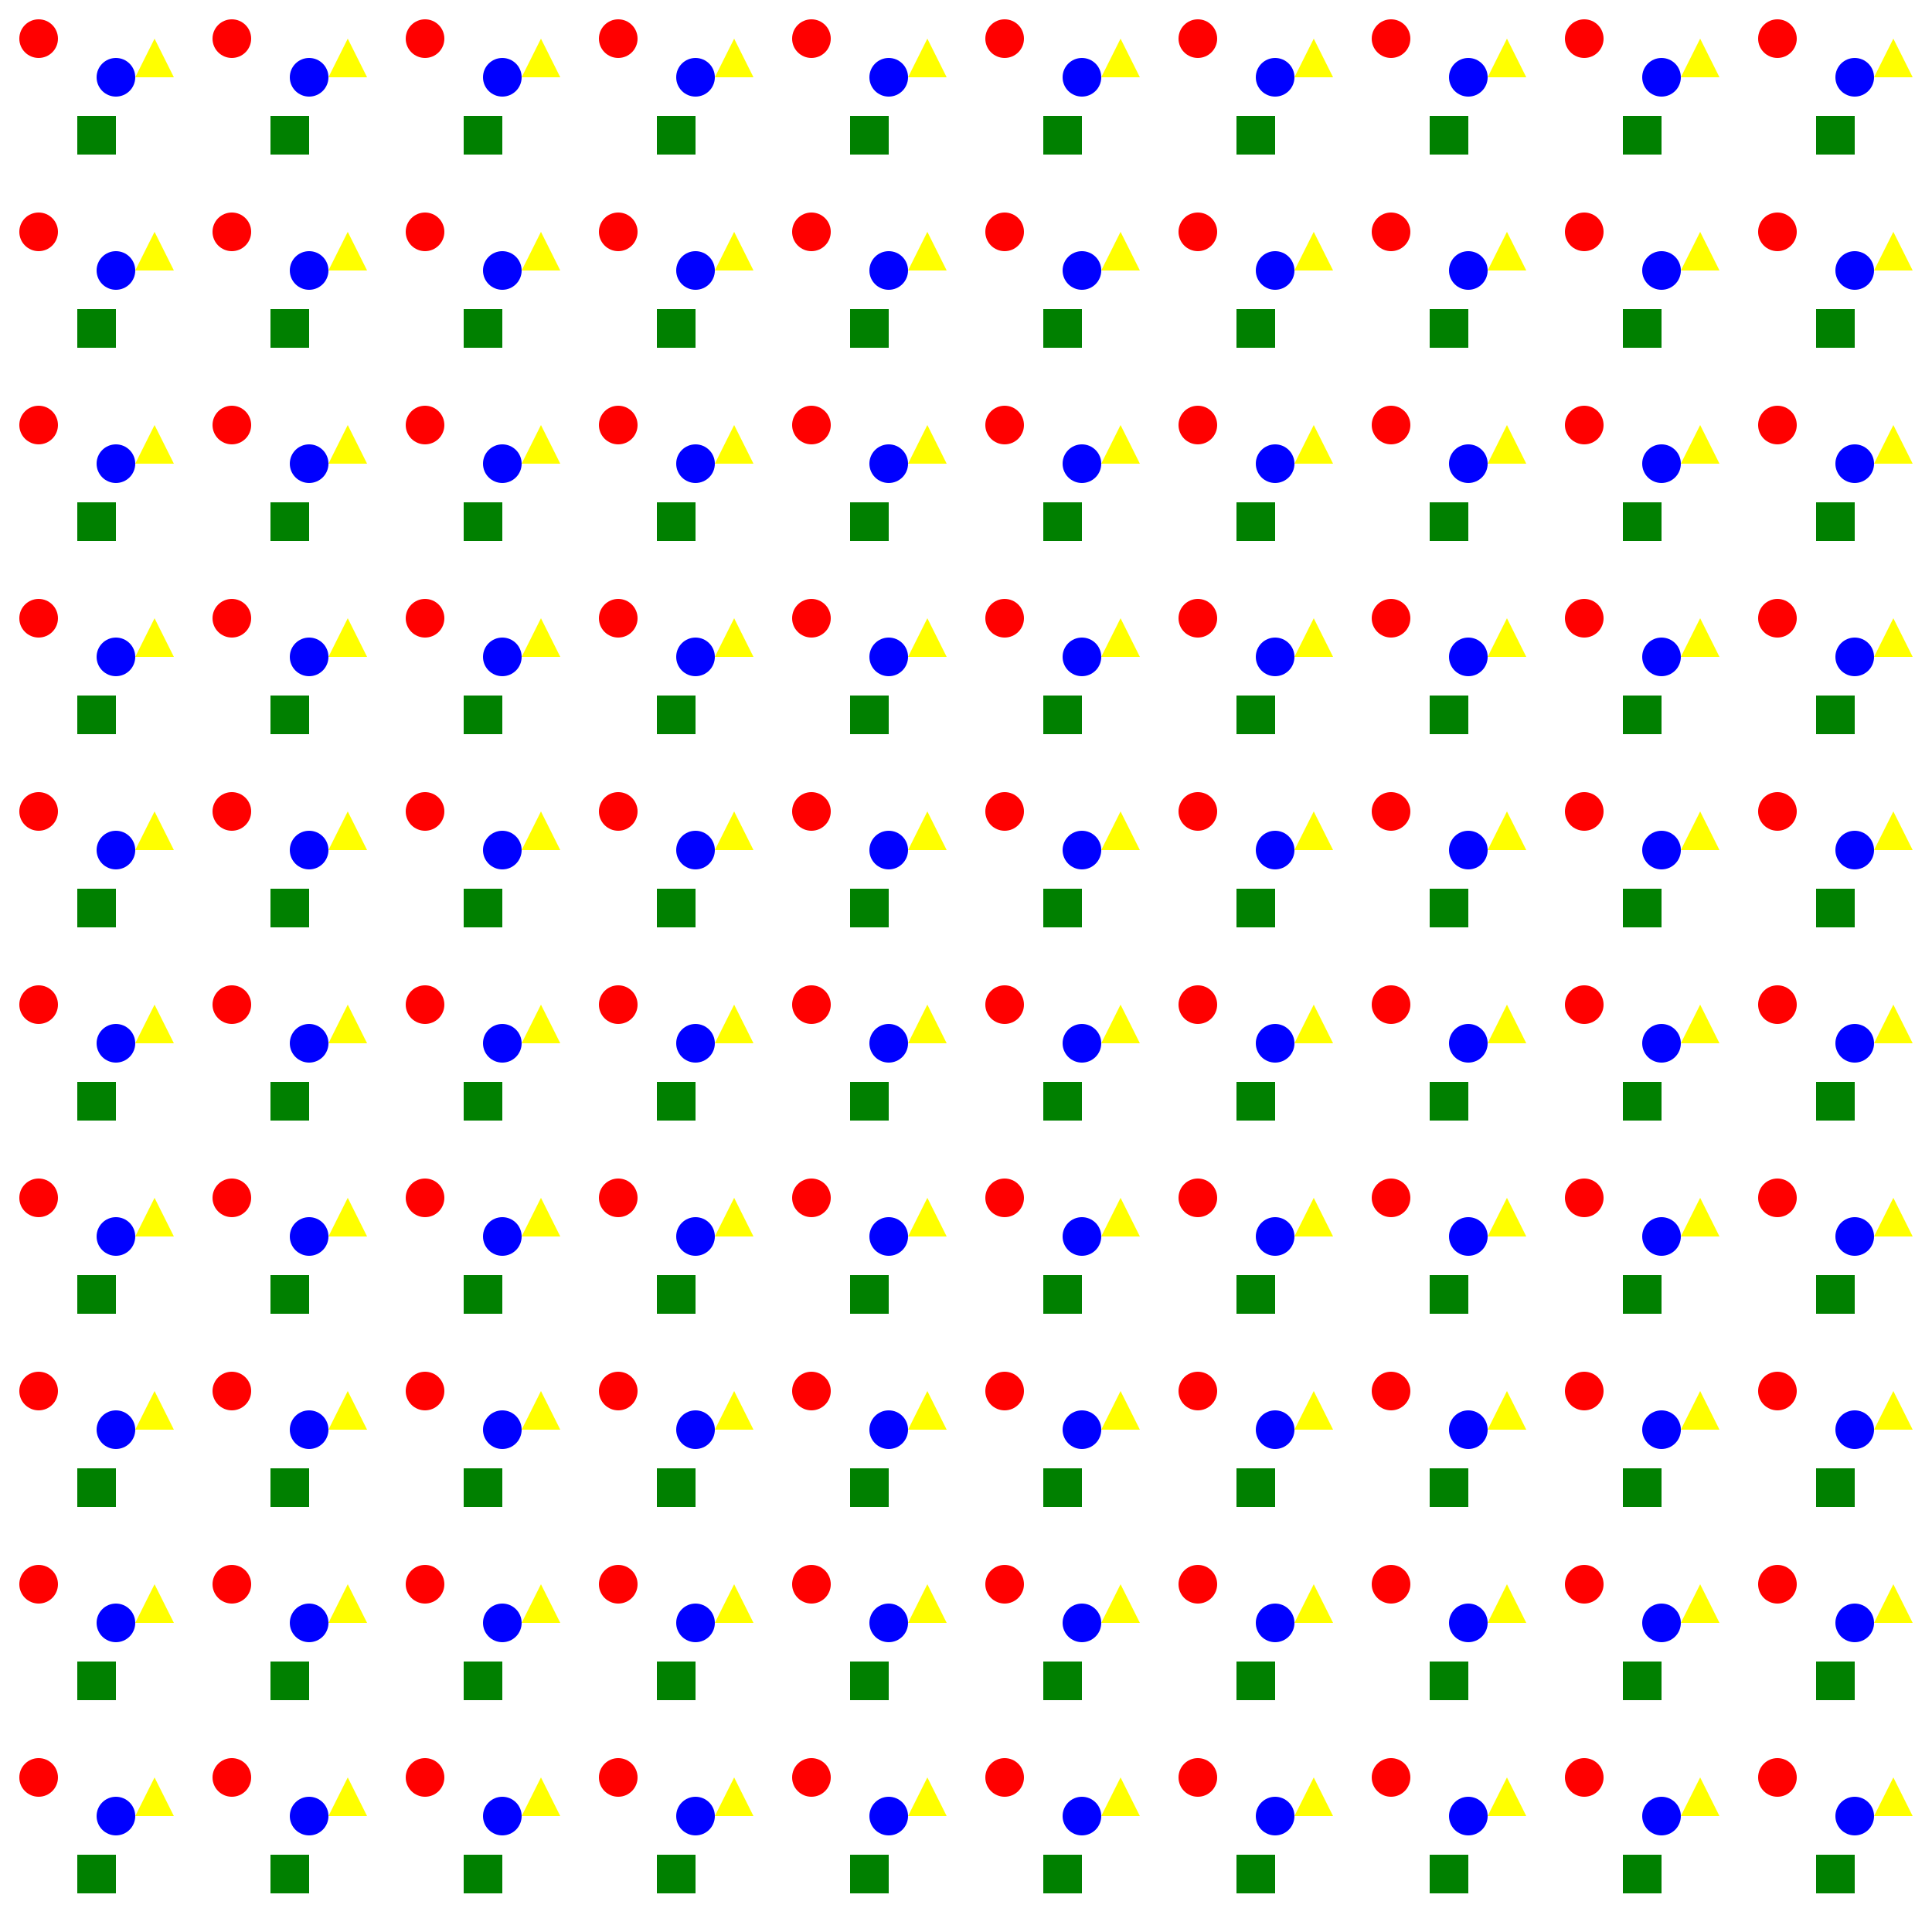
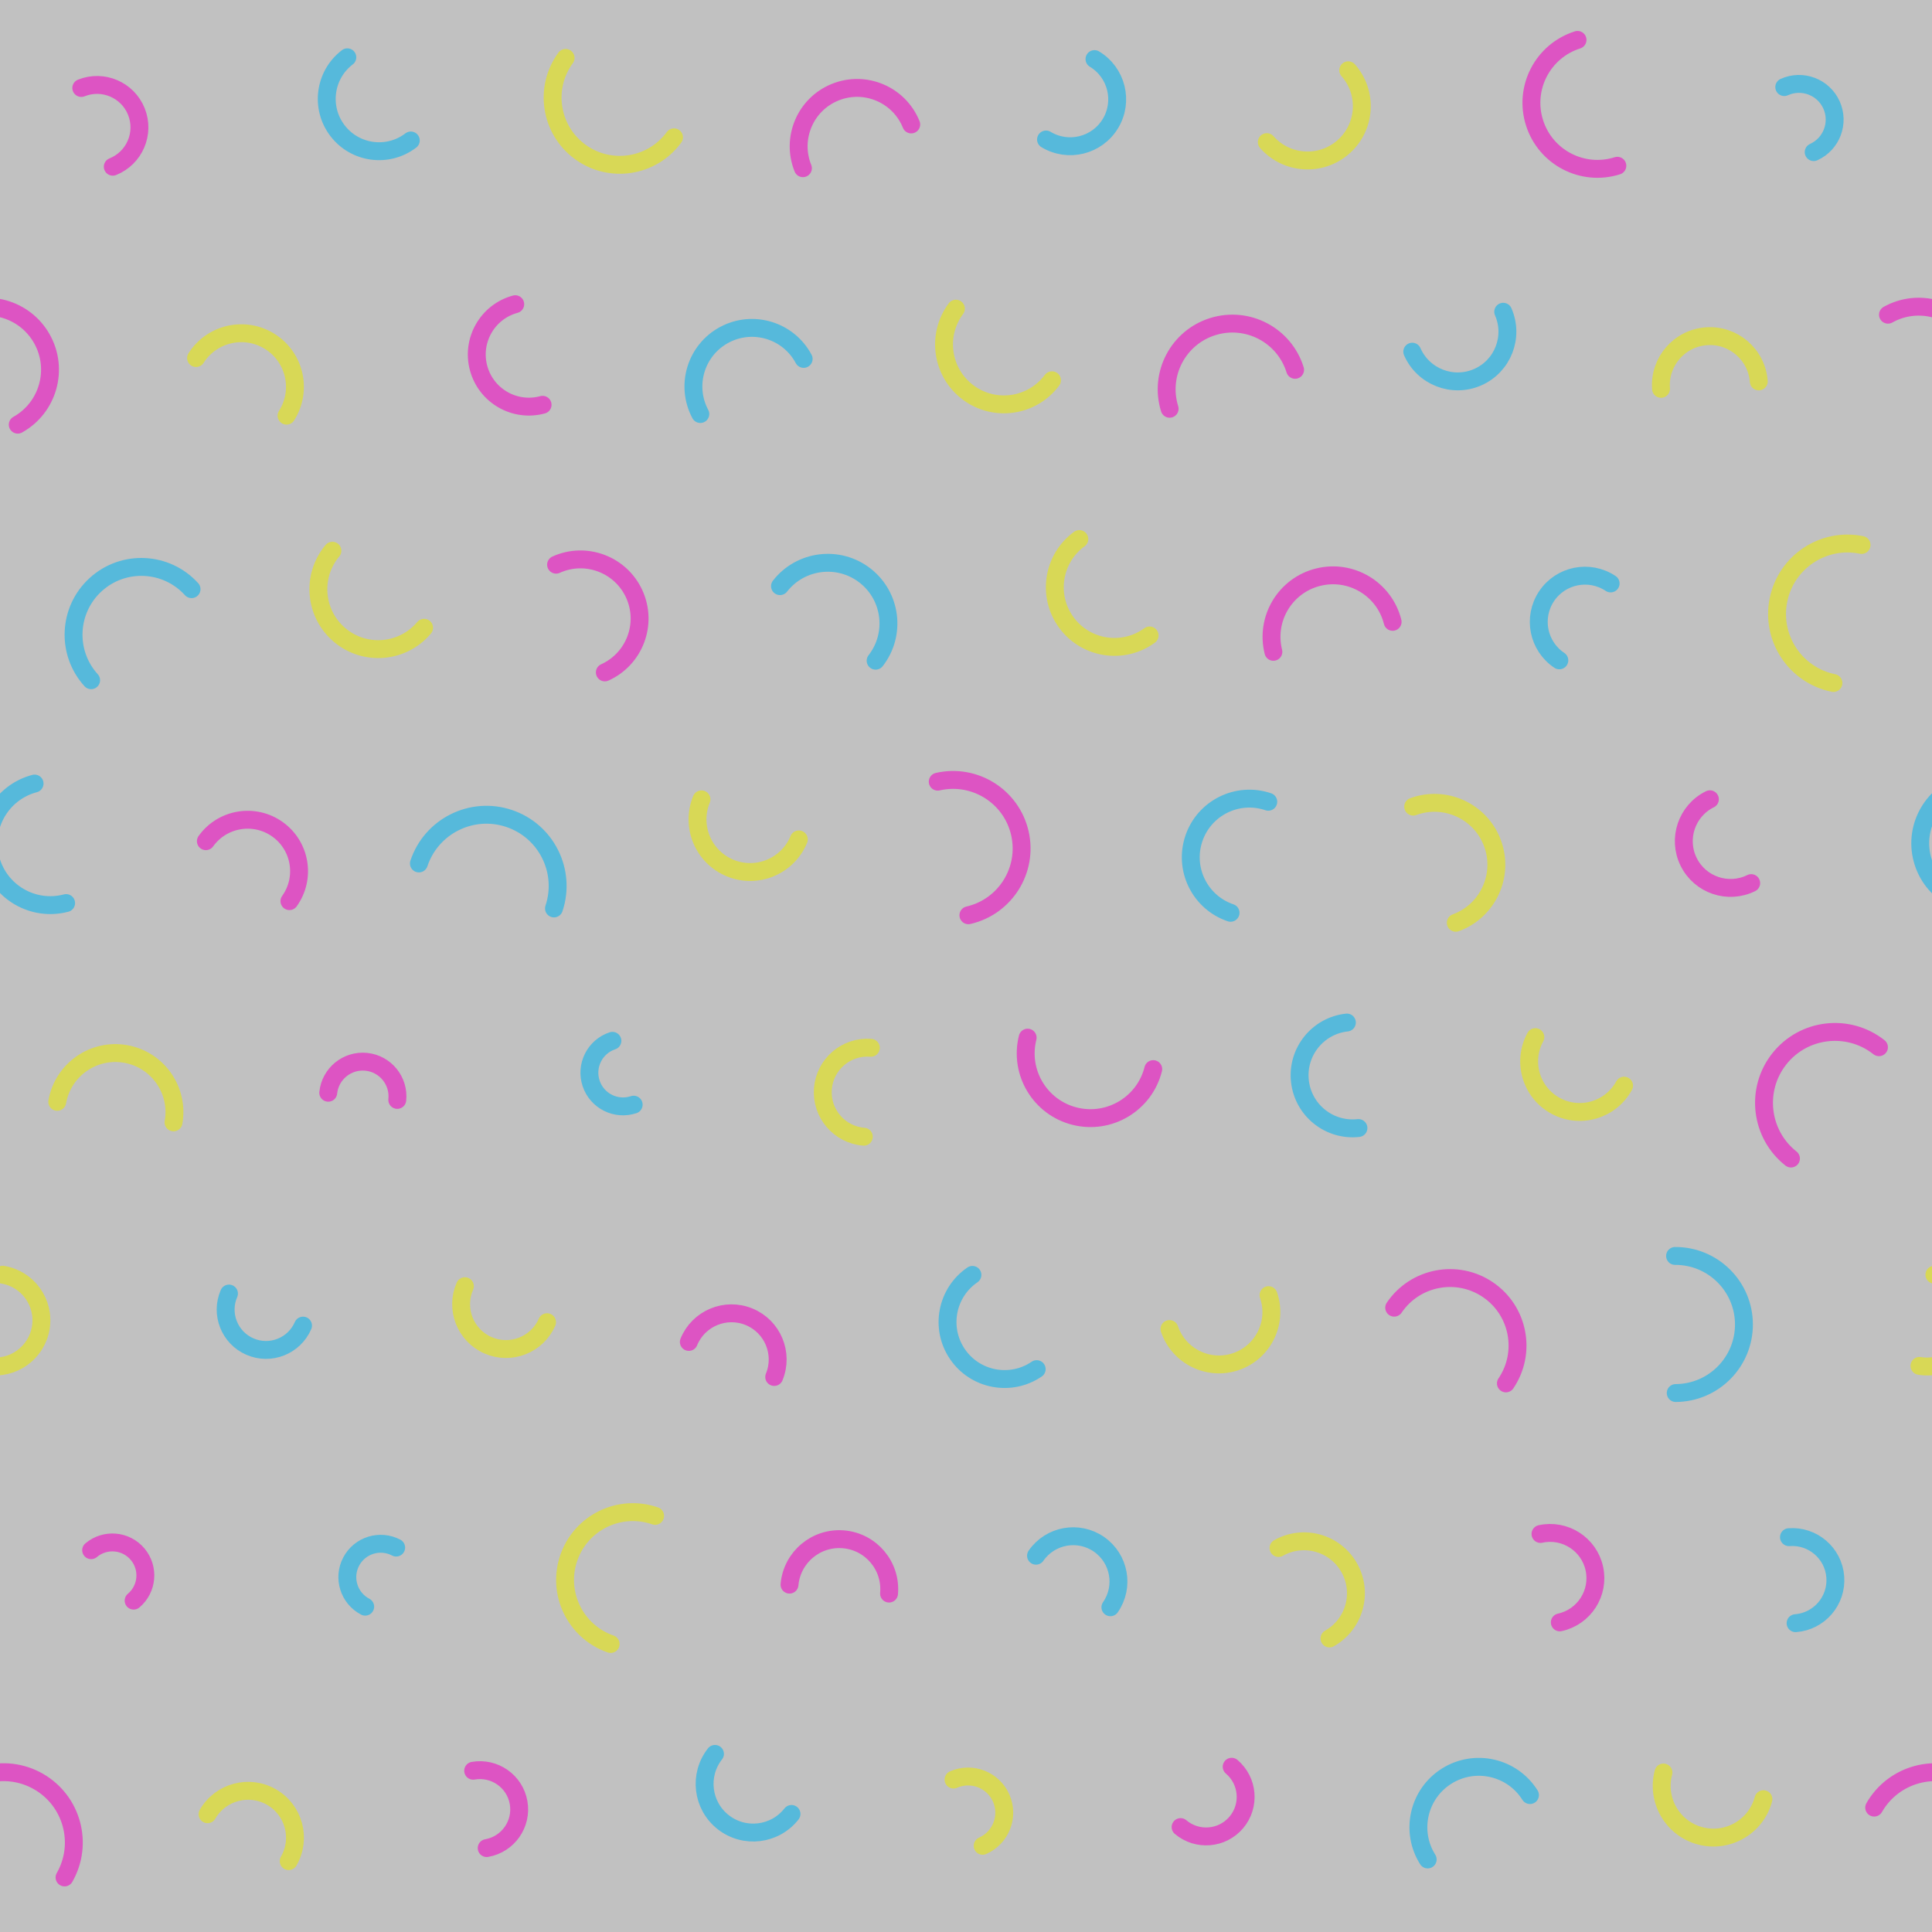
- <svg xmlns="http://www.w3.org/2000/svg" width="500" height="500" viewBox="0 0 500 500">
-   <defs>
-     <pattern id="confetti" patternUnits="userSpaceOnUse" width="50" height="50">
-       <circle cx="10" cy="10" r="5" fill="red" />
-       <circle cx="30" cy="20" r="5" fill="blue" />
-       <rect x="20" y="30" width="10" height="10" fill="green" />
-       <polygon points="40,10 45,20 35,20" fill="yellow" />
-     </pattern>
-   </defs>
-   <rect width="100%" height="100%" fill="url(#confetti)" />
+ <svg xmlns="http://www.w3.org/2000/svg" viewBox="0 0 1080 1080">
+   <path fill="#c1c1c1" d="M0 0h1080v1080H0z" />
+   <g fill="none" stroke-linecap="round" stroke-linejoin="round" stroke-width="10">
+     <path stroke="#dd54c3" d="M45.44 49.18c12.16-4.86 25.95 1.05 30.81 13.21S75.2 88.34 63.04 93.2m385.8.83c-6.75-16.72 1.32-35.75 18.04-42.5s35.75 1.32 42.5 18.04m394.73 23.09c-19.43 6.15-40.16-4.62-46.31-24.05s4.62-40.16 24.05-46.31M303.31 226.28c-15.53 4.22-31.54-4.94-35.76-20.47s4.94-31.54 20.47-35.76m365.81 58.46c-6.02-19.37 4.81-39.95 24.18-45.96 19.37-6.02 39.95 4.81 45.96 24.18m331.42-30.81c16.97-9.49 38.43-3.43 47.92 13.55 9.49 16.97 3.43 38.43-13.55 47.92m-778.91 78.27c16.63-7.53 36.21-.15 43.74 16.48s.15 36.21-16.48 43.74m373.72-11.51c-4.63-18.41 6.54-37.08 24.95-41.71s37.08 6.54 41.71 24.95M115.08 470.23c9.25-12.9 27.21-15.85 40.11-6.6s15.85 27.21 6.6 40.11m362.41-66.78c20.62-4.73 41.18 8.15 45.91 28.77s-8.15 41.18-28.77 45.91m437.59-17.98c-12.94 6.38-28.6 1.05-34.98-11.89s-1.05-28.6 11.89-34.98M183.49 610.85c1.11-10.66 10.65-18.4 21.3-17.29 10.66 1.11 18.4 10.65 17.29 21.3m422.59-17.22c-4.86 19.39-24.51 31.17-43.9 26.31s-31.17-24.51-26.31-43.9m426.7 67.58c-17.18-13.58-20.1-38.53-6.52-55.71s38.53-20.1 55.71-6.52M385.06 750.15c5.41-13.18 20.48-19.48 33.66-14.07s19.48 20.48 14.07 33.66M779.36 731c11.69-17.24 35.15-21.75 52.39-10.06s21.75 35.15 10.06 52.39M50.95 866.57c7.79-6.56 19.41-5.57 25.97 2.22s5.57 19.41-2.22 25.97m366.64-8.94c1.38-15.36 14.95-26.7 30.32-25.32 15.36 1.38 26.7 14.95 25.32 30.32m364.16-33.32c13.65-2.98 27.13 5.67 30.11 19.31 2.98 13.65-5.67 27.13-19.31 30.11M264.5 989.85c11.94-2.09 23.31 5.9 25.4 17.84s-5.9 23.31-17.84 25.4m416.45-45.47c9.31 7.88 10.47 21.83 2.59 31.14s-21.83 10.47-31.14 2.59m387.72-10.89c10.78-18.85 34.8-25.38 53.64-14.6 18.85 10.78 25.38 34.8 14.6 53.64M-24.45 175.92c16.97-9.49 38.43-3.43 47.92 13.55 9.49 16.97 3.43 38.43-13.55 47.92m-42.08 773.07c10.78-18.85 34.8-25.38 53.64-14.6s25.38 34.8 14.6 53.64" />
+     <path stroke="#56b9db" d="M229.64 78.53c-12.84 9.8-31.2 7.33-40.99-5.51s-7.33-31.2 5.51-40.99m417.66 1c12.41 7.48 16.41 23.61 8.93 36.02s-23.61 16.41-36.02 8.93m412.68-29.3c10.04-4.54 21.86-.09 26.4 9.95s.09 21.86-9.95 26.4M391.48 231.44c-8.51-15.95-2.47-35.78 13.48-44.29s35.78-2.47 44.29 13.48m391.05-26.36c6.16 14.04-.22 30.42-14.26 36.58s-30.42-.22-36.58-14.26M50.94 380.25c-14.06-15.5-12.88-39.46 2.62-53.52s39.46-12.88 53.52 2.62m328.94-1.69c11.51-14.76 32.81-17.4 47.57-5.89s17.4 32.81 5.89 47.57m382.2-.2c-11.87-7.91-15.08-23.95-7.16-35.83 7.91-11.87 23.95-15.08 35.83-7.16M234.17 482.68c6.94-20.85 29.48-32.13 50.33-25.18 20.85 6.94 32.13 29.48 25.18 50.33m378.21 2.43c-17.14-5.82-26.32-24.44-20.49-41.58 5.82-17.14 24.44-26.32 41.58-20.49m407.82 56.63c-18.45 4.87-37.35-6.14-42.22-24.59s6.14-37.35 24.59-42.22m-744.94 179.5c-9.86 3.28-20.51-2.04-23.79-11.9s2.04-20.51 11.9-23.79m417.04 48.76c-16.29 1.79-30.94-9.97-32.72-26.26-1.79-16.29 9.97-30.94 26.26-32.72M169.4 741.02c-4.95 11.43-18.22 16.69-29.66 11.74-11.43-4.95-16.69-18.22-11.74-29.66m451.52 42.25c-14.55 9.92-34.38 6.16-44.3-8.38s-6.16-34.38 8.38-44.3m392.77-10.59c21.16-.1 38.4 16.97 38.5 38.13s-16.97 38.4-38.13 38.5M204.15 898.14c-9.12-4.78-12.64-16.05-7.86-25.17s16.05-12.64 25.17-7.86m357.68 4.54c7.96-11.48 23.72-14.34 35.2-6.38s14.34 23.72 6.38 35.2m379.32-39.18c13.28-1.02 24.87 8.92 25.89 22.19s-8.92 24.87-22.19 25.89m-561.29 106.64c-9.27 11.81-26.36 13.87-38.17 4.6s-13.87-26.36-4.6-38.17M36.96 504.82c-18.45 4.87-37.35-6.14-42.22-24.59s6.14-37.35 24.59-42.22m778.76 601.44c-9.94-15.79-5.2-36.64 10.59-46.58s36.64-5.2 46.58 10.59" />
+     <path stroke="#d8d856" d="M376.78 76.77c-12.26 16.73-35.77 20.36-52.5 8.1s-20.36-35.77-8.1-52.5m437.49 6.91c11.09 12.57 9.89 31.75-2.68 42.84s-31.75 9.89-42.84-2.68M109.6 200.16c8.89-13.97 27.42-18.08 41.39-9.19s18.08 27.42 9.19 41.39m427.89-19.79c-11.06 14.83-32.04 17.89-46.87 6.84-14.83-11.06-17.89-32.04-6.84-46.87m394.16 44.83c-1.15-15.09 10.16-28.25 25.25-29.4s28.25 10.16 29.4 25.25m-746.1 137.71c-11.89 14.15-33.01 15.98-47.16 4.09s-15.98-33.01-4.09-47.16m456.82 47.36c-14.88 10.85-35.74 7.58-46.59-7.3s-7.58-35.74 7.3-46.59m421.55 80.47c-21.31-4.34-35.07-25.14-30.72-46.45 4.34-21.31 25.14-35.07 46.45-30.72m-594.08 164.6c-6.18 15.03-23.37 22.2-38.4 16.02s-22.2-23.37-16.02-38.4m397.85 4.06c17.93-6.57 37.8 2.63 44.37 20.56s-2.63 37.8-20.56 44.37M32.01 615.93c3.17-17.95 20.29-29.93 38.24-26.76s29.93 20.29 26.76 38.24m385.88 8.02c-13.72-1.08-23.97-13.09-22.89-26.81s13.09-23.97 26.81-22.89m421.06 21.16c-7.49 13.7-24.67 18.72-38.36 11.23-13.7-7.49-18.72-24.67-11.23-38.36M305.8 739.11c-5.55 12.68-20.34 18.46-33.02 12.9-12.68-5.55-18.46-20.34-12.9-33.02m449.24 5c5.23 15.29-2.93 31.93-18.22 37.16s-31.93-2.93-37.16-18.22m427.6-30.36c14.08 2.31 23.62 15.59 21.31 29.66s-15.59 23.62-29.66 21.31M341.36 919.01c-19.78-6.86-30.25-28.46-23.38-48.24s28.46-30.25 48.24-23.38m348.48 17.95c13.96-7.87 31.66-2.92 39.53 11.04s2.92 31.66-11.04 39.53m-627.17 98.25c7.24-12.53 23.26-16.81 35.79-9.57s16.81 23.26 9.57 35.79m371.65-45.59c10.22-4.49 22.15.15 26.65 10.38 4.49 10.22-.15 22.15-10.38 26.65m436.47-26.07c-4.12 15.43-19.96 24.61-35.4 20.49-15.43-4.12-24.61-19.96-20.49-35.4M1.49 712.57c14.08 2.31 23.62 15.59 21.31 29.66S7.21 765.85-6.86 763.54" />
+   </g>
</svg>
